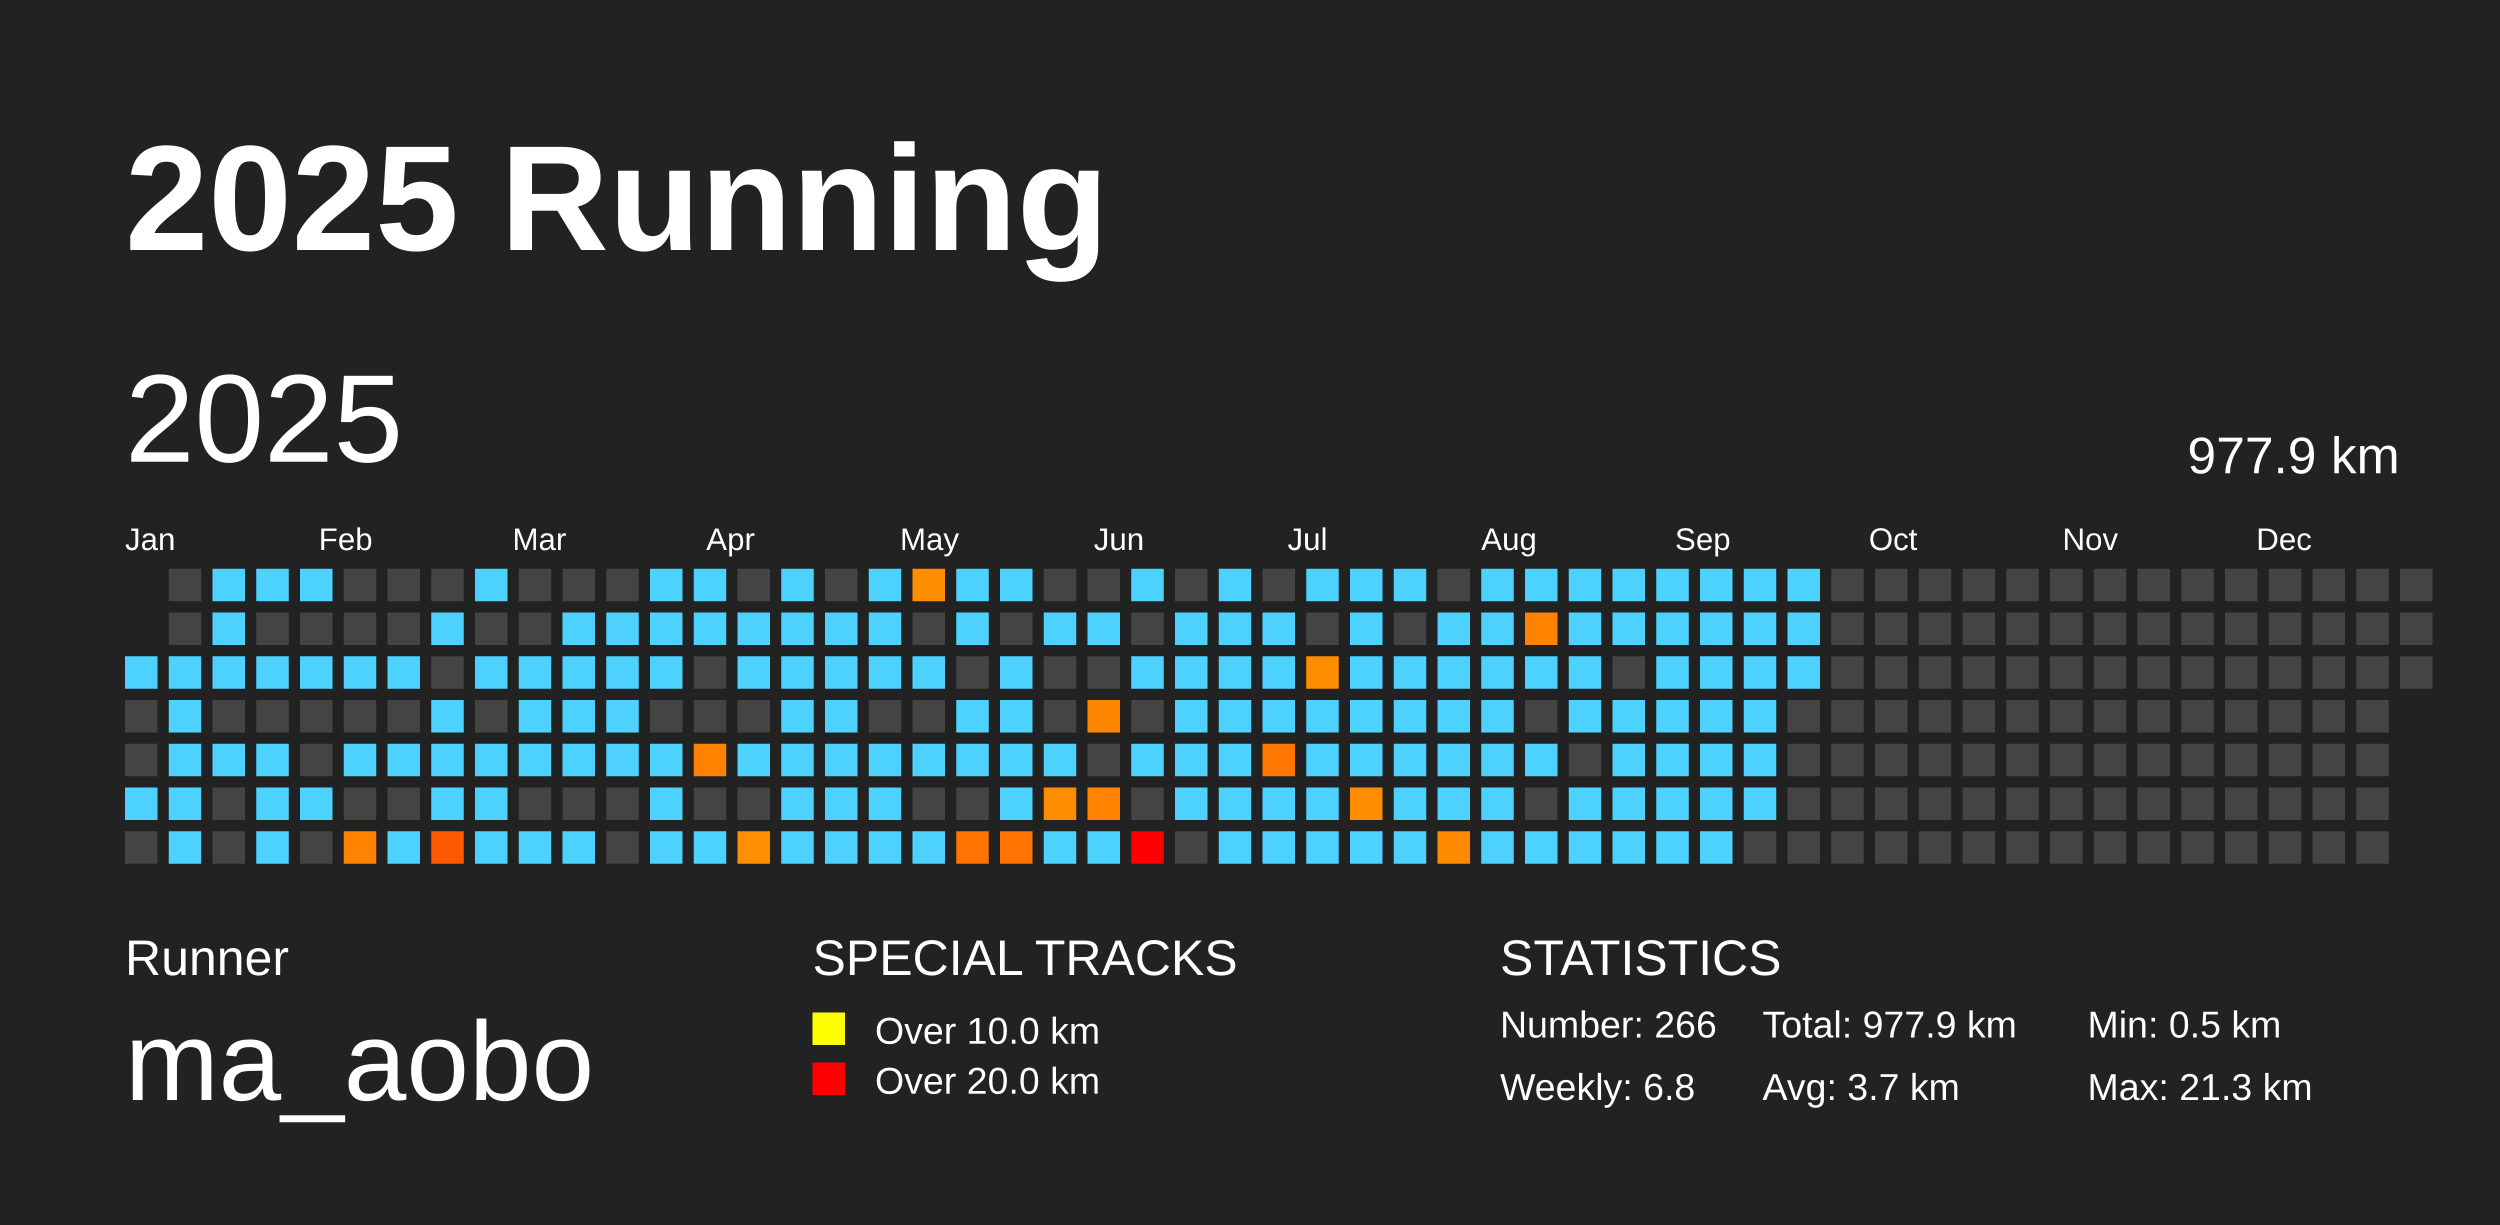
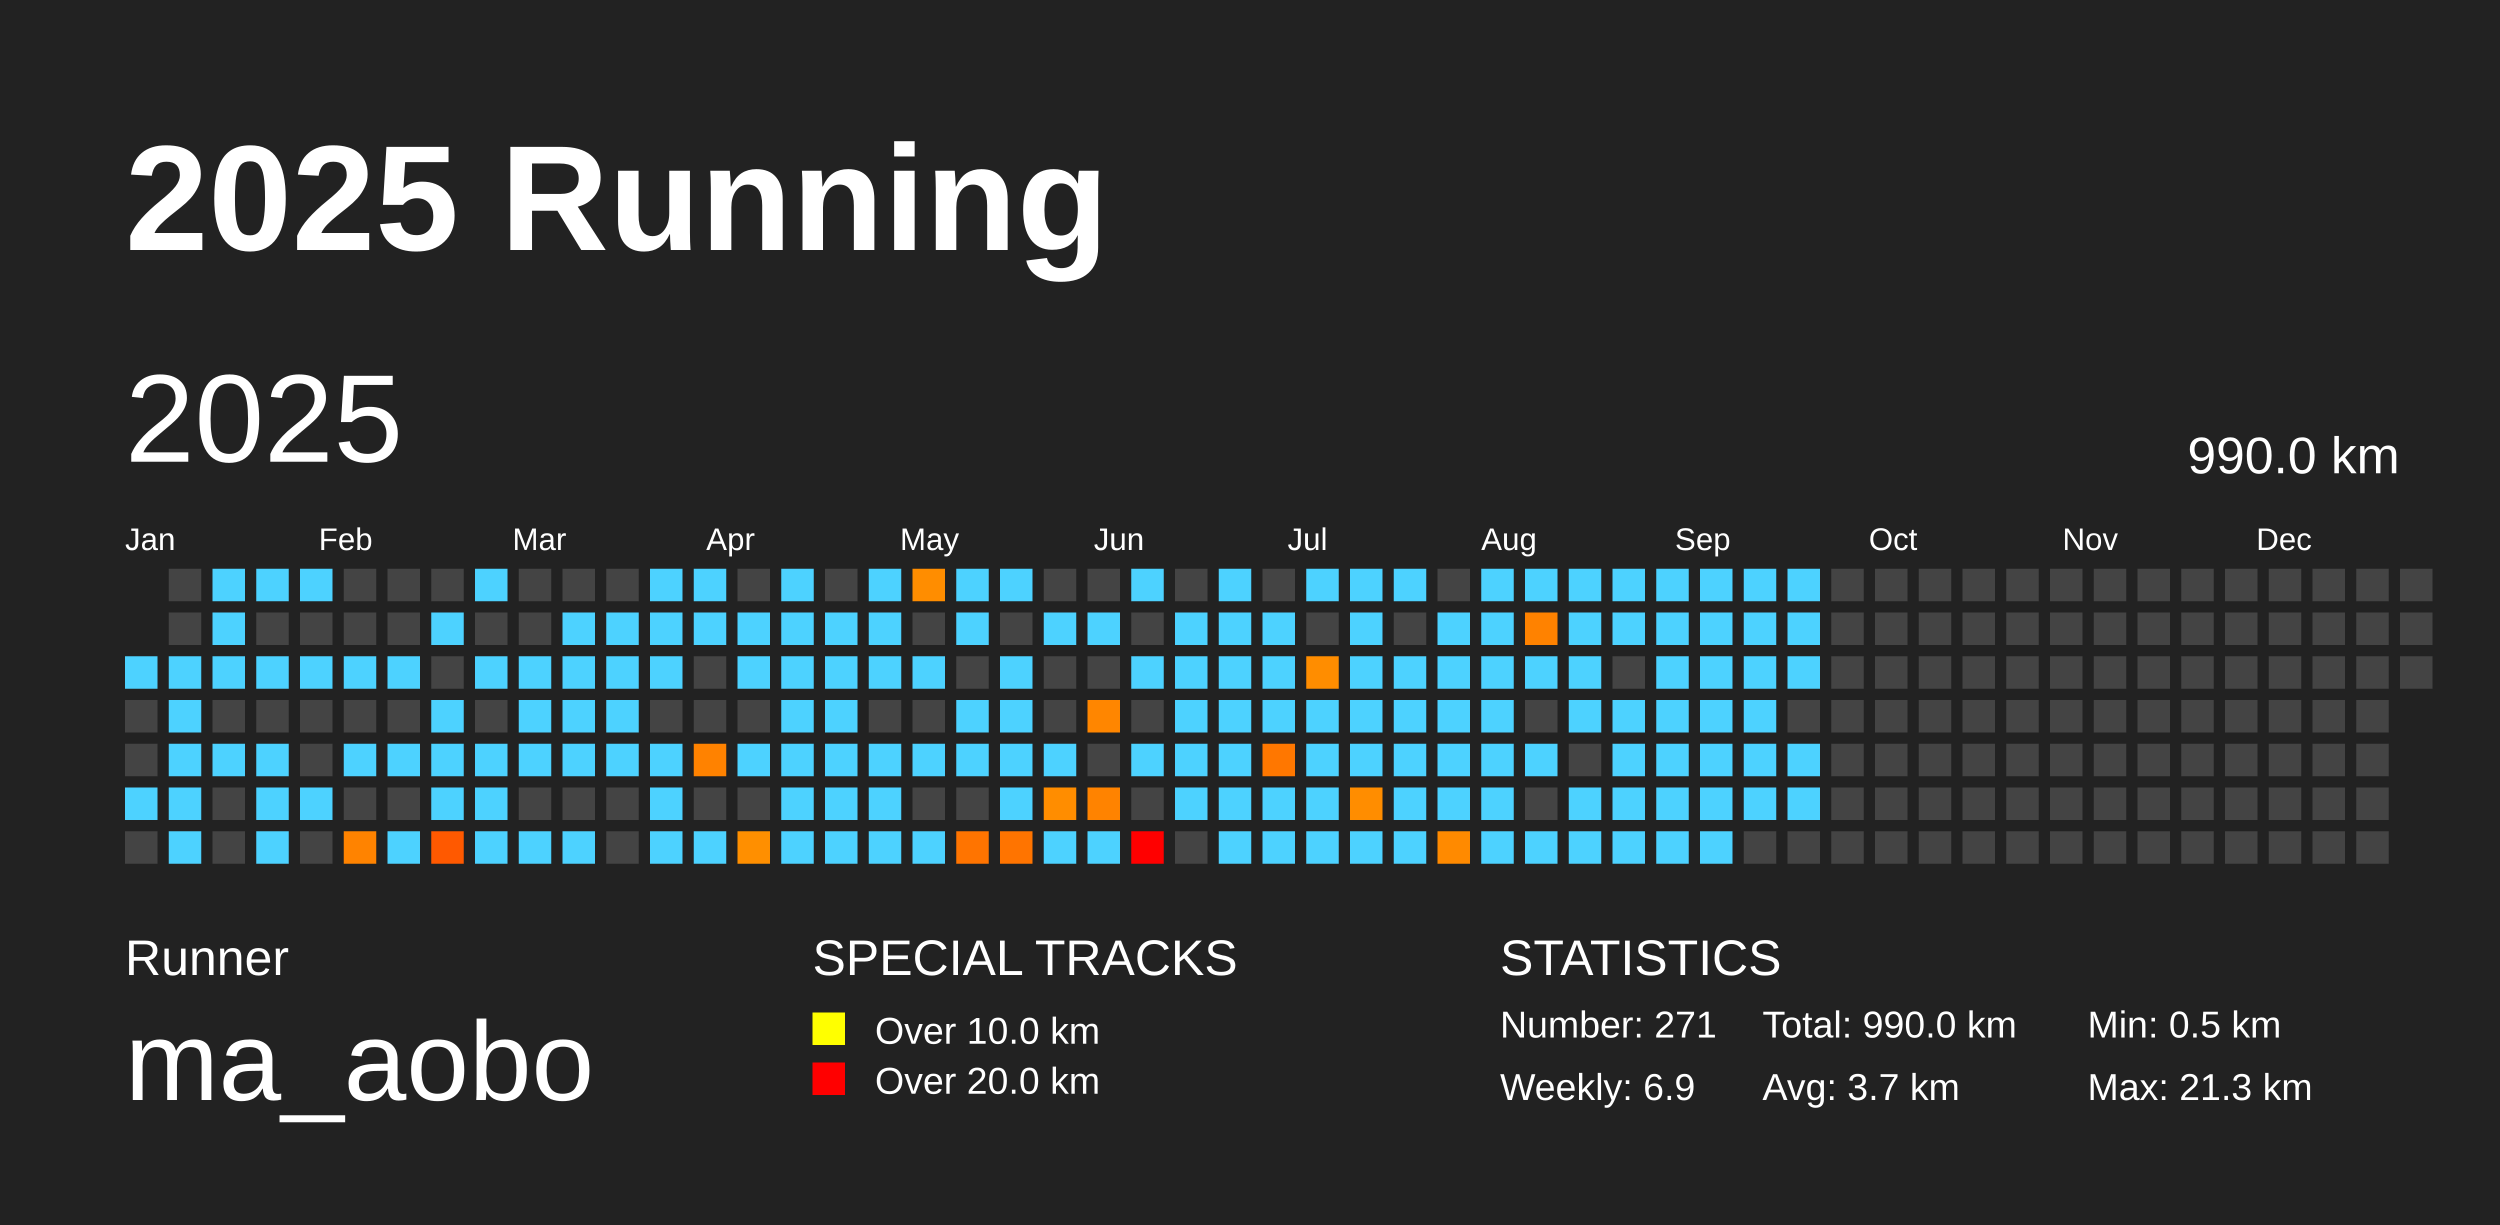
<svg xmlns="http://www.w3.org/2000/svg" baseProfile="full" height="98mm" version="1.1" viewBox="0,0,200,98" width="200mm">
  <defs />
  <rect fill="#222222" height="98" width="200" x="0" y="0" />
  <text fill="#FFFFFF" style="font-size:12px; font-family:Arial; font-weight:bold;" x="10" y="20">2025 Running</text>
  <text fill="#FFFFFF" style="font-size:4px; font-family:Arial" x="10" y="78">Runner</text>
  <text fill="#FFFFFF" style="font-size:9px; font-family:Arial" x="10" y="88">ma_aobo</text>
  <text fill="#FFFFFF" style="font-size:4px; font-family:Arial" x="65" y="78">SPECIAL TRACKS</text>
  <rect fill="yellow" height="2.6" width="2.6" x="65" y="81" />
  <text fill="#FFFFFF" style="font-size:3px; font-family:Arial" x="70" y="83.5">Over 10.0 km</text>
  <rect fill="red" height="2.6" width="2.6" x="65" y="85" />
  <text fill="#FFFFFF" style="font-size:3px; font-family:Arial" x="70" y="87.5">Over 20.0 km</text>
  <text fill="#FFFFFF" style="font-size:4px; font-family:Arial" x="120" y="78">STATISTICS</text>
-   <text fill="#FFFFFF" style="font-size:3px; font-family:Arial" x="120" y="83">Number: 266</text>
-   <text fill="#FFFFFF" style="font-size:3px; font-family:Arial" x="120" y="88">Weekly: 6.8</text>
-   <text fill="#FFFFFF" style="font-size:3px; font-family:Arial" x="141" y="83">Total: 977.9 km</text>
+   <text fill="#FFFFFF" style="font-size:3px; font-family:Arial" x="120" y="83">Number: 271</text>
+   <text fill="#FFFFFF" style="font-size:3px; font-family:Arial" x="120" y="88">Weekly: 6.9</text>
+   <text fill="#FFFFFF" style="font-size:3px; font-family:Arial" x="141" y="83">Total: 990.0 km</text>
  <text fill="#FFFFFF" style="font-size:3px; font-family:Arial" x="141" y="88">Avg: 3.7 km</text>
  <text fill="#FFFFFF" style="font-size:3px; font-family:Arial" x="167" y="83">Min: 0.5 km</text>
  <text fill="#FFFFFF" style="font-size:3px; font-family:Arial" x="167" y="88">Max: 21.3 km</text>
  <text dominant-baseline="hanging" fill="#FFFFFF" style="font-size:10.0px; font-family:Arial;" x="10" y="30">2025</text>
-   <text dominant-baseline="hanging" fill="#FFFFFF" style="font-size:4.125px; font-family:Arial;" x="175" y="35">977.9 km</text>
+   <text dominant-baseline="hanging" fill="#FFFFFF" style="font-size:4.125px; font-family:Arial;" x="175" y="35">990.0 km</text>
  <text fill="#FFFFFF" style="font-size:2.5px; font-family:Arial" x="10.0" y="44">Jan</text>
  <text fill="#FFFFFF" style="font-size:2.5px; font-family:Arial" x="25.5" y="44">Feb</text>
  <text fill="#FFFFFF" style="font-size:2.5px; font-family:Arial" x="41.0" y="44">Mar</text>
  <text fill="#FFFFFF" style="font-size:2.5px; font-family:Arial" x="56.5" y="44">Apr</text>
  <text fill="#FFFFFF" style="font-size:2.5px; font-family:Arial" x="72.0" y="44">May</text>
  <text fill="#FFFFFF" style="font-size:2.5px; font-family:Arial" x="87.5" y="44">Jun</text>
  <text fill="#FFFFFF" style="font-size:2.5px; font-family:Arial" x="103.0" y="44">Jul</text>
  <text fill="#FFFFFF" style="font-size:2.5px; font-family:Arial" x="118.5" y="44">Aug</text>
  <text fill="#FFFFFF" style="font-size:2.5px; font-family:Arial" x="134.0" y="44">Sep</text>
  <text fill="#FFFFFF" style="font-size:2.5px; font-family:Arial" x="149.5" y="44">Oct</text>
  <text fill="#FFFFFF" style="font-size:2.5px; font-family:Arial" x="165.0" y="44">Nov</text>
  <text fill="#FFFFFF" style="font-size:2.5px; font-family:Arial" x="180.5" y="44">Dec</text>
  <rect fill="#4dd2ff" height="2.6" width="2.6" x="10.0" y="52.5" />
  <rect fill="#444444" height="2.6" width="2.6" x="10.0" y="56.0" />
  <rect fill="#444444" height="2.6" width="2.6" x="10.0" y="59.5" />
  <rect fill="#4dd2ff" height="2.6" width="2.6" x="10.0" y="63.0" />
  <rect fill="#444444" height="2.6" width="2.6" x="10.0" y="66.5" />
  <rect fill="#444444" height="2.6" width="2.6" x="13.5" y="45.5" />
  <rect fill="#444444" height="2.6" width="2.6" x="13.5" y="49.0" />
  <rect fill="#4dd2ff" height="2.6" width="2.6" x="13.5" y="52.5" />
  <rect fill="#4dd2ff" height="2.6" width="2.6" x="13.5" y="56.0" />
  <rect fill="#4dd2ff" height="2.6" width="2.6" x="13.5" y="59.5" />
  <rect fill="#4dd2ff" height="2.6" width="2.6" x="13.5" y="63.0" />
  <rect fill="#4dd2ff" height="2.6" width="2.6" x="13.5" y="66.5" />
  <rect fill="#4dd2ff" height="2.6" width="2.6" x="17.0" y="45.5" />
  <rect fill="#4dd2ff" height="2.6" width="2.6" x="17.0" y="49.0" />
  <rect fill="#4dd2ff" height="2.6" width="2.6" x="17.0" y="52.5" />
  <rect fill="#444444" height="2.6" width="2.6" x="17.0" y="56.0" />
  <rect fill="#4dd2ff" height="2.6" width="2.6" x="17.0" y="59.5" />
  <rect fill="#444444" height="2.6" width="2.6" x="17.0" y="63.0" />
  <rect fill="#444444" height="2.6" width="2.6" x="17.0" y="66.5" />
  <rect fill="#4dd2ff" height="2.6" width="2.6" x="20.5" y="45.5" />
  <rect fill="#444444" height="2.6" width="2.6" x="20.5" y="49.0" />
  <rect fill="#4dd2ff" height="2.6" width="2.6" x="20.5" y="52.5" />
  <rect fill="#444444" height="2.6" width="2.6" x="20.5" y="56.0" />
  <rect fill="#4dd2ff" height="2.6" width="2.6" x="20.5" y="59.5" />
  <rect fill="#4dd2ff" height="2.6" width="2.6" x="20.5" y="63.0" />
  <rect fill="#4dd2ff" height="2.6" width="2.6" x="20.5" y="66.5" />
  <rect fill="#4dd2ff" height="2.6" width="2.6" x="24.0" y="45.5" />
  <rect fill="#444444" height="2.6" width="2.6" x="24.0" y="49.0" />
  <rect fill="#4dd2ff" height="2.6" width="2.6" x="24.0" y="52.5" />
  <rect fill="#444444" height="2.6" width="2.6" x="24.0" y="56.0" />
  <rect fill="#444444" height="2.6" width="2.6" x="24.0" y="59.5" />
  <rect fill="#4dd2ff" height="2.6" width="2.6" x="24.0" y="63.0" />
  <rect fill="#444444" height="2.6" width="2.6" x="24.0" y="66.5" />
  <rect fill="#444444" height="2.6" width="2.6" x="27.5" y="45.5" />
  <rect fill="#444444" height="2.6" width="2.6" x="27.5" y="49.0" />
  <rect fill="#4dd2ff" height="2.6" width="2.6" x="27.5" y="52.5" />
  <rect fill="#444444" height="2.6" width="2.6" x="27.5" y="56.0" />
  <rect fill="#4dd2ff" height="2.6" width="2.6" x="27.5" y="59.5" />
  <rect fill="#444444" height="2.6" width="2.6" x="27.5" y="63.0" />
  <rect fill="#ff8300" height="2.6" width="2.6" x="27.5" y="66.5" />
  <rect fill="#444444" height="2.6" width="2.6" x="31.0" y="45.5" />
  <rect fill="#444444" height="2.6" width="2.6" x="31.0" y="49.0" />
  <rect fill="#4dd2ff" height="2.6" width="2.6" x="31.0" y="52.5" />
  <rect fill="#444444" height="2.6" width="2.6" x="31.0" y="56.0" />
  <rect fill="#4dd2ff" height="2.6" width="2.6" x="31.0" y="59.5" />
  <rect fill="#444444" height="2.6" width="2.6" x="31.0" y="63.0" />
  <rect fill="#4dd2ff" height="2.6" width="2.6" x="31.0" y="66.5" />
  <rect fill="#444444" height="2.6" width="2.6" x="34.5" y="45.5" />
  <rect fill="#4dd2ff" height="2.6" width="2.6" x="34.5" y="49.0" />
  <rect fill="#444444" height="2.6" width="2.6" x="34.5" y="52.5" />
  <rect fill="#4dd2ff" height="2.6" width="2.6" x="34.5" y="56.0" />
  <rect fill="#4dd2ff" height="2.6" width="2.6" x="34.5" y="59.5" />
  <rect fill="#4dd2ff" height="2.6" width="2.6" x="34.5" y="63.0" />
  <rect fill="#ff5900" height="2.6" width="2.6" x="34.5" y="66.5" />
  <rect fill="#4dd2ff" height="2.6" width="2.6" x="38.0" y="45.5" />
  <rect fill="#444444" height="2.6" width="2.6" x="38.0" y="49.0" />
  <rect fill="#4dd2ff" height="2.6" width="2.6" x="38.0" y="52.5" />
  <rect fill="#444444" height="2.6" width="2.6" x="38.0" y="56.0" />
  <rect fill="#4dd2ff" height="2.6" width="2.6" x="38.0" y="59.5" />
  <rect fill="#4dd2ff" height="2.6" width="2.6" x="38.0" y="63.0" />
  <rect fill="#4dd2ff" height="2.6" width="2.6" x="38.0" y="66.5" />
  <rect fill="#444444" height="2.6" width="2.6" x="41.5" y="45.5" />
  <rect fill="#444444" height="2.6" width="2.6" x="41.5" y="49.0" />
  <rect fill="#4dd2ff" height="2.6" width="2.6" x="41.5" y="52.5" />
  <rect fill="#4dd2ff" height="2.6" width="2.6" x="41.5" y="56.0" />
  <rect fill="#4dd2ff" height="2.6" width="2.6" x="41.5" y="59.5" />
  <rect fill="#444444" height="2.6" width="2.6" x="41.5" y="63.0" />
  <rect fill="#4dd2ff" height="2.6" width="2.6" x="41.5" y="66.5" />
  <rect fill="#444444" height="2.6" width="2.6" x="45.0" y="45.5" />
  <rect fill="#4dd2ff" height="2.6" width="2.6" x="45.0" y="49.0" />
  <rect fill="#4dd2ff" height="2.6" width="2.6" x="45.0" y="52.5" />
  <rect fill="#4dd2ff" height="2.6" width="2.6" x="45.0" y="56.0" />
  <rect fill="#4dd2ff" height="2.6" width="2.6" x="45.0" y="59.5" />
  <rect fill="#444444" height="2.6" width="2.6" x="45.0" y="63.0" />
  <rect fill="#4dd2ff" height="2.6" width="2.6" x="45.0" y="66.5" />
  <rect fill="#444444" height="2.6" width="2.6" x="48.5" y="45.5" />
  <rect fill="#4dd2ff" height="2.6" width="2.6" x="48.5" y="49.0" />
  <rect fill="#4dd2ff" height="2.6" width="2.6" x="48.5" y="52.5" />
  <rect fill="#4dd2ff" height="2.6" width="2.6" x="48.5" y="56.0" />
  <rect fill="#4dd2ff" height="2.6" width="2.6" x="48.5" y="59.5" />
  <rect fill="#444444" height="2.6" width="2.6" x="48.5" y="63.0" />
  <rect fill="#444444" height="2.6" width="2.6" x="48.5" y="66.5" />
  <rect fill="#4dd2ff" height="2.6" width="2.6" x="52.0" y="45.5" />
  <rect fill="#4dd2ff" height="2.6" width="2.6" x="52.0" y="49.0" />
  <rect fill="#4dd2ff" height="2.6" width="2.6" x="52.0" y="52.5" />
  <rect fill="#444444" height="2.6" width="2.6" x="52.0" y="56.0" />
  <rect fill="#4dd2ff" height="2.6" width="2.6" x="52.0" y="59.5" />
  <rect fill="#4dd2ff" height="2.6" width="2.6" x="52.0" y="63.0" />
  <rect fill="#4dd2ff" height="2.6" width="2.6" x="52.0" y="66.5" />
  <rect fill="#4dd2ff" height="2.6" width="2.6" x="55.5" y="45.5" />
  <rect fill="#4dd2ff" height="2.6" width="2.6" x="55.5" y="49.0" />
  <rect fill="#444444" height="2.6" width="2.6" x="55.5" y="52.5" />
  <rect fill="#444444" height="2.6" width="2.6" x="55.5" y="56.0" />
  <rect fill="#ff8200" height="2.6" width="2.6" x="55.5" y="59.5" />
  <rect fill="#444444" height="2.6" width="2.6" x="55.5" y="63.0" />
  <rect fill="#4dd2ff" height="2.6" width="2.6" x="55.5" y="66.5" />
  <rect fill="#444444" height="2.6" width="2.6" x="59.0" y="45.5" />
  <rect fill="#4dd2ff" height="2.6" width="2.6" x="59.0" y="49.0" />
  <rect fill="#4dd2ff" height="2.6" width="2.6" x="59.0" y="52.5" />
  <rect fill="#444444" height="2.6" width="2.6" x="59.0" y="56.0" />
  <rect fill="#4dd2ff" height="2.6" width="2.6" x="59.0" y="59.5" />
  <rect fill="#444444" height="2.6" width="2.6" x="59.0" y="63.0" />
  <rect fill="#ff8f00" height="2.6" width="2.6" x="59.0" y="66.5" />
  <rect fill="#4dd2ff" height="2.6" width="2.6" x="62.5" y="45.5" />
  <rect fill="#4dd2ff" height="2.6" width="2.6" x="62.5" y="49.0" />
  <rect fill="#4dd2ff" height="2.6" width="2.6" x="62.5" y="52.5" />
  <rect fill="#4dd2ff" height="2.6" width="2.6" x="62.5" y="56.0" />
  <rect fill="#4dd2ff" height="2.6" width="2.6" x="62.5" y="59.5" />
  <rect fill="#4dd2ff" height="2.6" width="2.6" x="62.5" y="63.0" />
  <rect fill="#4dd2ff" height="2.6" width="2.6" x="62.5" y="66.5" />
  <rect fill="#444444" height="2.6" width="2.6" x="66.0" y="45.5" />
  <rect fill="#4dd2ff" height="2.6" width="2.6" x="66.0" y="49.0" />
  <rect fill="#4dd2ff" height="2.6" width="2.6" x="66.0" y="52.5" />
  <rect fill="#4dd2ff" height="2.6" width="2.6" x="66.0" y="56.0" />
  <rect fill="#4dd2ff" height="2.6" width="2.6" x="66.0" y="59.5" />
  <rect fill="#4dd2ff" height="2.6" width="2.6" x="66.0" y="63.0" />
  <rect fill="#4dd2ff" height="2.6" width="2.6" x="66.0" y="66.5" />
  <rect fill="#4dd2ff" height="2.6" width="2.6" x="69.5" y="45.5" />
  <rect fill="#4dd2ff" height="2.6" width="2.6" x="69.5" y="49.0" />
  <rect fill="#4dd2ff" height="2.6" width="2.6" x="69.5" y="52.5" />
  <rect fill="#444444" height="2.6" width="2.6" x="69.5" y="56.0" />
  <rect fill="#4dd2ff" height="2.6" width="2.6" x="69.5" y="59.5" />
  <rect fill="#4dd2ff" height="2.6" width="2.6" x="69.5" y="63.0" />
  <rect fill="#4dd2ff" height="2.6" width="2.6" x="69.5" y="66.5" />
  <rect fill="#ff8d00" height="2.6" width="2.6" x="73.0" y="45.5" />
  <rect fill="#444444" height="2.6" width="2.6" x="73.0" y="49.0" />
  <rect fill="#4dd2ff" height="2.6" width="2.6" x="73.0" y="52.5" />
  <rect fill="#444444" height="2.6" width="2.6" x="73.0" y="56.0" />
  <rect fill="#4dd2ff" height="2.6" width="2.6" x="73.0" y="59.5" />
  <rect fill="#444444" height="2.6" width="2.6" x="73.0" y="63.0" />
  <rect fill="#4dd2ff" height="2.6" width="2.6" x="73.0" y="66.5" />
  <rect fill="#4dd2ff" height="2.6" width="2.6" x="76.5" y="45.5" />
  <rect fill="#4dd2ff" height="2.6" width="2.6" x="76.5" y="49.0" />
  <rect fill="#444444" height="2.6" width="2.6" x="76.5" y="52.5" />
  <rect fill="#4dd2ff" height="2.6" width="2.6" x="76.5" y="56.0" />
  <rect fill="#4dd2ff" height="2.6" width="2.6" x="76.5" y="59.5" />
  <rect fill="#444444" height="2.6" width="2.6" x="76.5" y="63.0" />
  <rect fill="#ff7400" height="2.6" width="2.6" x="76.5" y="66.5" />
  <rect fill="#4dd2ff" height="2.6" width="2.6" x="80.0" y="45.5" />
  <rect fill="#444444" height="2.6" width="2.6" x="80.0" y="49.0" />
  <rect fill="#4dd2ff" height="2.6" width="2.6" x="80.0" y="52.5" />
  <rect fill="#4dd2ff" height="2.6" width="2.6" x="80.0" y="56.0" />
  <rect fill="#4dd2ff" height="2.6" width="2.6" x="80.0" y="59.5" />
  <rect fill="#4dd2ff" height="2.6" width="2.6" x="80.0" y="63.0" />
  <rect fill="#ff7400" height="2.6" width="2.6" x="80.0" y="66.5" />
  <rect fill="#444444" height="2.6" width="2.6" x="83.5" y="45.5" />
  <rect fill="#4dd2ff" height="2.6" width="2.6" x="83.5" y="49.0" />
  <rect fill="#444444" height="2.6" width="2.6" x="83.5" y="52.5" />
  <rect fill="#444444" height="2.6" width="2.6" x="83.5" y="56.0" />
  <rect fill="#4dd2ff" height="2.6" width="2.6" x="83.5" y="59.5" />
  <rect fill="#ff8d00" height="2.6" width="2.6" x="83.5" y="63.0" />
  <rect fill="#4dd2ff" height="2.6" width="2.6" x="83.5" y="66.5" />
  <rect fill="#444444" height="2.6" width="2.6" x="87.0" y="45.5" />
  <rect fill="#4dd2ff" height="2.6" width="2.6" x="87.0" y="49.0" />
  <rect fill="#444444" height="2.6" width="2.6" x="87.0" y="52.5" />
  <rect fill="#ff8600" height="2.6" width="2.6" x="87.0" y="56.0" />
  <rect fill="#444444" height="2.6" width="2.6" x="87.0" y="59.5" />
  <rect fill="#ff8300" height="2.6" width="2.6" x="87.0" y="63.0" />
  <rect fill="#4dd2ff" height="2.6" width="2.6" x="87.0" y="66.5" />
  <rect fill="#4dd2ff" height="2.6" width="2.6" x="90.5" y="45.5" />
  <rect fill="#444444" height="2.6" width="2.6" x="90.5" y="49.0" />
  <rect fill="#4dd2ff" height="2.6" width="2.6" x="90.5" y="52.5" />
  <rect fill="#444444" height="2.6" width="2.6" x="90.5" y="56.0" />
  <rect fill="#4dd2ff" height="2.6" width="2.6" x="90.5" y="59.5" />
  <rect fill="#444444" height="2.6" width="2.6" x="90.5" y="63.0" />
  <rect fill="red" height="2.6" width="2.6" x="90.5" y="66.5" />
  <rect fill="#444444" height="2.6" width="2.6" x="94.0" y="45.5" />
  <rect fill="#4dd2ff" height="2.6" width="2.6" x="94.0" y="49.0" />
  <rect fill="#4dd2ff" height="2.6" width="2.6" x="94.0" y="52.5" />
  <rect fill="#4dd2ff" height="2.6" width="2.6" x="94.0" y="56.0" />
  <rect fill="#4dd2ff" height="2.6" width="2.6" x="94.0" y="59.5" />
  <rect fill="#4dd2ff" height="2.6" width="2.6" x="94.0" y="63.0" />
  <rect fill="#444444" height="2.6" width="2.6" x="94.0" y="66.5" />
  <rect fill="#4dd2ff" height="2.6" width="2.6" x="97.5" y="45.5" />
  <rect fill="#4dd2ff" height="2.6" width="2.6" x="97.5" y="49.0" />
  <rect fill="#4dd2ff" height="2.6" width="2.6" x="97.5" y="52.5" />
  <rect fill="#4dd2ff" height="2.6" width="2.6" x="97.5" y="56.0" />
  <rect fill="#4dd2ff" height="2.6" width="2.6" x="97.5" y="59.5" />
  <rect fill="#4dd2ff" height="2.6" width="2.6" x="97.5" y="63.0" />
  <rect fill="#4dd2ff" height="2.6" width="2.6" x="97.5" y="66.5" />
  <rect fill="#444444" height="2.6" width="2.6" x="101.0" y="45.5" />
  <rect fill="#4dd2ff" height="2.6" width="2.6" x="101.0" y="49.0" />
  <rect fill="#4dd2ff" height="2.6" width="2.6" x="101.0" y="52.5" />
  <rect fill="#4dd2ff" height="2.6" width="2.6" x="101.0" y="56.0" />
  <rect fill="#ff7700" height="2.6" width="2.6" x="101.0" y="59.5" />
  <rect fill="#4dd2ff" height="2.6" width="2.6" x="101.0" y="63.0" />
  <rect fill="#4dd2ff" height="2.6" width="2.6" x="101.0" y="66.5" />
  <rect fill="#4dd2ff" height="2.6" width="2.6" x="104.5" y="45.5" />
  <rect fill="#444444" height="2.6" width="2.6" x="104.5" y="49.0" />
  <rect fill="#ff8d00" height="2.6" width="2.6" x="104.5" y="52.5" />
  <rect fill="#4dd2ff" height="2.6" width="2.6" x="104.5" y="56.0" />
  <rect fill="#4dd2ff" height="2.6" width="2.6" x="104.5" y="59.5" />
  <rect fill="#4dd2ff" height="2.6" width="2.6" x="104.5" y="63.0" />
  <rect fill="#4dd2ff" height="2.6" width="2.6" x="104.5" y="66.5" />
  <rect fill="#4dd2ff" height="2.6" width="2.6" x="108.0" y="45.5" />
  <rect fill="#4dd2ff" height="2.6" width="2.6" x="108.0" y="49.0" />
  <rect fill="#4dd2ff" height="2.6" width="2.6" x="108.0" y="52.5" />
  <rect fill="#4dd2ff" height="2.6" width="2.6" x="108.0" y="56.0" />
  <rect fill="#4dd2ff" height="2.6" width="2.6" x="108.0" y="59.5" />
  <rect fill="#ff8d00" height="2.6" width="2.6" x="108.0" y="63.0" />
  <rect fill="#4dd2ff" height="2.6" width="2.6" x="108.0" y="66.5" />
  <rect fill="#4dd2ff" height="2.6" width="2.6" x="111.5" y="45.5" />
  <rect fill="#444444" height="2.6" width="2.6" x="111.5" y="49.0" />
  <rect fill="#4dd2ff" height="2.6" width="2.6" x="111.5" y="52.5" />
  <rect fill="#4dd2ff" height="2.6" width="2.6" x="111.5" y="56.0" />
  <rect fill="#4dd2ff" height="2.6" width="2.6" x="111.5" y="59.5" />
  <rect fill="#4dd2ff" height="2.6" width="2.6" x="111.5" y="63.0" />
  <rect fill="#4dd2ff" height="2.6" width="2.6" x="111.5" y="66.5" />
  <rect fill="#444444" height="2.6" width="2.6" x="115.0" y="45.5" />
  <rect fill="#4dd2ff" height="2.6" width="2.6" x="115.0" y="49.0" />
  <rect fill="#4dd2ff" height="2.6" width="2.6" x="115.0" y="52.5" />
  <rect fill="#4dd2ff" height="2.6" width="2.6" x="115.0" y="56.0" />
  <rect fill="#4dd2ff" height="2.6" width="2.6" x="115.0" y="59.5" />
  <rect fill="#4dd2ff" height="2.6" width="2.6" x="115.0" y="63.0" />
  <rect fill="#ff8a00" height="2.6" width="2.6" x="115.0" y="66.5" />
  <rect fill="#4dd2ff" height="2.6" width="2.6" x="118.5" y="45.5" />
  <rect fill="#4dd2ff" height="2.6" width="2.6" x="118.5" y="49.0" />
  <rect fill="#4dd2ff" height="2.6" width="2.6" x="118.5" y="52.5" />
  <rect fill="#4dd2ff" height="2.6" width="2.6" x="118.5" y="56.0" />
  <rect fill="#4dd2ff" height="2.6" width="2.6" x="118.5" y="59.5" />
  <rect fill="#4dd2ff" height="2.6" width="2.6" x="118.5" y="63.0" />
  <rect fill="#4dd2ff" height="2.6" width="2.6" x="118.5" y="66.5" />
  <rect fill="#4dd2ff" height="2.6" width="2.6" x="122.0" y="45.5" />
  <rect fill="#ff8200" height="2.6" width="2.6" x="122.0" y="49.0" />
  <rect fill="#4dd2ff" height="2.6" width="2.6" x="122.0" y="52.5" />
  <rect fill="#444444" height="2.6" width="2.6" x="122.0" y="56.0" />
  <rect fill="#4dd2ff" height="2.6" width="2.6" x="122.0" y="59.5" />
  <rect fill="#444444" height="2.6" width="2.6" x="122.0" y="63.0" />
  <rect fill="#4dd2ff" height="2.6" width="2.6" x="122.0" y="66.5" />
  <rect fill="#4dd2ff" height="2.6" width="2.6" x="125.5" y="45.5" />
  <rect fill="#4dd2ff" height="2.6" width="2.6" x="125.5" y="49.0" />
  <rect fill="#4dd2ff" height="2.6" width="2.6" x="125.5" y="52.5" />
  <rect fill="#4dd2ff" height="2.6" width="2.6" x="125.5" y="56.0" />
  <rect fill="#444444" height="2.6" width="2.6" x="125.5" y="59.5" />
  <rect fill="#4dd2ff" height="2.6" width="2.6" x="125.5" y="63.0" />
  <rect fill="#4dd2ff" height="2.6" width="2.6" x="125.5" y="66.5" />
  <rect fill="#4dd2ff" height="2.6" width="2.6" x="129.0" y="45.5" />
  <rect fill="#4dd2ff" height="2.6" width="2.6" x="129.0" y="49.0" />
  <rect fill="#444444" height="2.6" width="2.6" x="129.0" y="52.5" />
  <rect fill="#4dd2ff" height="2.6" width="2.6" x="129.0" y="56.0" />
  <rect fill="#4dd2ff" height="2.6" width="2.6" x="129.0" y="59.5" />
  <rect fill="#4dd2ff" height="2.6" width="2.6" x="129.0" y="63.0" />
  <rect fill="#4dd2ff" height="2.6" width="2.6" x="129.0" y="66.5" />
  <rect fill="#4dd2ff" height="2.6" width="2.6" x="132.5" y="45.5" />
  <rect fill="#4dd2ff" height="2.6" width="2.6" x="132.5" y="49.0" />
  <rect fill="#4dd2ff" height="2.6" width="2.6" x="132.5" y="52.5" />
  <rect fill="#4dd2ff" height="2.6" width="2.6" x="132.5" y="56.0" />
  <rect fill="#4dd2ff" height="2.6" width="2.6" x="132.5" y="59.5" />
  <rect fill="#4dd2ff" height="2.6" width="2.6" x="132.5" y="63.0" />
  <rect fill="#4dd2ff" height="2.6" width="2.6" x="132.5" y="66.5" />
  <rect fill="#4dd2ff" height="2.6" width="2.6" x="136.0" y="45.5" />
  <rect fill="#4dd2ff" height="2.6" width="2.6" x="136.0" y="49.0" />
  <rect fill="#4dd2ff" height="2.6" width="2.6" x="136.0" y="52.5" />
  <rect fill="#4dd2ff" height="2.6" width="2.6" x="136.0" y="56.0" />
  <rect fill="#4dd2ff" height="2.6" width="2.6" x="136.0" y="59.5" />
  <rect fill="#4dd2ff" height="2.6" width="2.6" x="136.0" y="63.0" />
  <rect fill="#4dd2ff" height="2.6" width="2.6" x="136.0" y="66.5" />
  <rect fill="#4dd2ff" height="2.6" width="2.6" x="139.5" y="45.5" />
  <rect fill="#4dd2ff" height="2.6" width="2.6" x="139.5" y="49.0" />
  <rect fill="#4dd2ff" height="2.6" width="2.6" x="139.5" y="52.5" />
  <rect fill="#4dd2ff" height="2.6" width="2.6" x="139.5" y="56.0" />
  <rect fill="#4dd2ff" height="2.6" width="2.6" x="139.5" y="59.5" />
  <rect fill="#4dd2ff" height="2.6" width="2.6" x="139.5" y="63.0" />
  <rect fill="#444444" height="2.6" width="2.6" x="139.5" y="66.5" />
  <rect fill="#4dd2ff" height="2.6" width="2.6" x="143.0" y="45.5" />
  <rect fill="#4dd2ff" height="2.6" width="2.6" x="143.0" y="49.0" />
  <rect fill="#4dd2ff" height="2.6" width="2.6" x="143.0" y="52.5" />
  <rect fill="#444444" height="2.6" width="2.6" x="143.0" y="56.0" />
-   <rect fill="#444444" height="2.6" width="2.6" x="143.0" y="59.5" />
-   <rect fill="#444444" height="2.6" width="2.6" x="143.0" y="63.0" />
+   <rect fill="#4dd2ff" height="2.6" width="2.6" x="143.0" y="59.5" />
+   <rect fill="#4dd2ff" height="2.6" width="2.6" x="143.0" y="63.0" />
  <rect fill="#444444" height="2.6" width="2.6" x="143.0" y="66.5" />
  <rect fill="#444444" height="2.6" width="2.6" x="146.5" y="45.5" />
  <rect fill="#444444" height="2.6" width="2.6" x="146.5" y="49.0" />
  <rect fill="#444444" height="2.6" width="2.6" x="146.5" y="52.5" />
  <rect fill="#444444" height="2.6" width="2.6" x="146.5" y="56.0" />
  <rect fill="#444444" height="2.6" width="2.6" x="146.5" y="59.5" />
  <rect fill="#444444" height="2.6" width="2.6" x="146.5" y="63.0" />
  <rect fill="#444444" height="2.6" width="2.6" x="146.5" y="66.5" />
  <rect fill="#444444" height="2.6" width="2.6" x="150.0" y="45.5" />
  <rect fill="#444444" height="2.6" width="2.6" x="150.0" y="49.0" />
  <rect fill="#444444" height="2.6" width="2.6" x="150.0" y="52.5" />
  <rect fill="#444444" height="2.6" width="2.6" x="150.0" y="56.0" />
  <rect fill="#444444" height="2.6" width="2.6" x="150.0" y="59.5" />
  <rect fill="#444444" height="2.6" width="2.6" x="150.0" y="63.0" />
  <rect fill="#444444" height="2.6" width="2.6" x="150.0" y="66.5" />
  <rect fill="#444444" height="2.6" width="2.6" x="153.5" y="45.5" />
  <rect fill="#444444" height="2.6" width="2.6" x="153.5" y="49.0" />
  <rect fill="#444444" height="2.6" width="2.6" x="153.5" y="52.5" />
  <rect fill="#444444" height="2.6" width="2.6" x="153.5" y="56.0" />
  <rect fill="#444444" height="2.6" width="2.6" x="153.5" y="59.5" />
  <rect fill="#444444" height="2.6" width="2.6" x="153.5" y="63.0" />
  <rect fill="#444444" height="2.6" width="2.6" x="153.5" y="66.5" />
  <rect fill="#444444" height="2.6" width="2.6" x="157.0" y="45.5" />
  <rect fill="#444444" height="2.6" width="2.6" x="157.0" y="49.0" />
  <rect fill="#444444" height="2.6" width="2.6" x="157.0" y="52.5" />
  <rect fill="#444444" height="2.6" width="2.6" x="157.0" y="56.0" />
  <rect fill="#444444" height="2.6" width="2.6" x="157.0" y="59.5" />
  <rect fill="#444444" height="2.6" width="2.6" x="157.0" y="63.0" />
  <rect fill="#444444" height="2.6" width="2.6" x="157.0" y="66.5" />
  <rect fill="#444444" height="2.6" width="2.6" x="160.5" y="45.5" />
  <rect fill="#444444" height="2.6" width="2.6" x="160.5" y="49.0" />
  <rect fill="#444444" height="2.6" width="2.6" x="160.5" y="52.5" />
  <rect fill="#444444" height="2.6" width="2.6" x="160.5" y="56.0" />
  <rect fill="#444444" height="2.6" width="2.6" x="160.5" y="59.5" />
  <rect fill="#444444" height="2.6" width="2.6" x="160.5" y="63.0" />
  <rect fill="#444444" height="2.6" width="2.6" x="160.5" y="66.5" />
  <rect fill="#444444" height="2.6" width="2.6" x="164.0" y="45.5" />
  <rect fill="#444444" height="2.6" width="2.6" x="164.0" y="49.0" />
  <rect fill="#444444" height="2.6" width="2.6" x="164.0" y="52.5" />
  <rect fill="#444444" height="2.6" width="2.6" x="164.0" y="56.0" />
  <rect fill="#444444" height="2.6" width="2.6" x="164.0" y="59.5" />
  <rect fill="#444444" height="2.6" width="2.6" x="164.0" y="63.0" />
  <rect fill="#444444" height="2.6" width="2.6" x="164.0" y="66.5" />
  <rect fill="#444444" height="2.6" width="2.6" x="167.5" y="45.5" />
  <rect fill="#444444" height="2.6" width="2.6" x="167.5" y="49.0" />
  <rect fill="#444444" height="2.6" width="2.6" x="167.5" y="52.5" />
  <rect fill="#444444" height="2.6" width="2.6" x="167.5" y="56.0" />
  <rect fill="#444444" height="2.6" width="2.6" x="167.5" y="59.5" />
  <rect fill="#444444" height="2.6" width="2.6" x="167.5" y="63.0" />
  <rect fill="#444444" height="2.6" width="2.6" x="167.5" y="66.5" />
  <rect fill="#444444" height="2.6" width="2.6" x="171.0" y="45.5" />
  <rect fill="#444444" height="2.6" width="2.6" x="171.0" y="49.0" />
  <rect fill="#444444" height="2.6" width="2.6" x="171.0" y="52.5" />
  <rect fill="#444444" height="2.6" width="2.6" x="171.0" y="56.0" />
  <rect fill="#444444" height="2.6" width="2.6" x="171.0" y="59.5" />
  <rect fill="#444444" height="2.6" width="2.6" x="171.0" y="63.0" />
  <rect fill="#444444" height="2.6" width="2.6" x="171.0" y="66.5" />
  <rect fill="#444444" height="2.6" width="2.6" x="174.5" y="45.5" />
  <rect fill="#444444" height="2.6" width="2.6" x="174.5" y="49.0" />
  <rect fill="#444444" height="2.6" width="2.6" x="174.5" y="52.5" />
  <rect fill="#444444" height="2.6" width="2.6" x="174.5" y="56.0" />
  <rect fill="#444444" height="2.6" width="2.6" x="174.5" y="59.5" />
  <rect fill="#444444" height="2.6" width="2.6" x="174.5" y="63.0" />
  <rect fill="#444444" height="2.6" width="2.6" x="174.5" y="66.5" />
  <rect fill="#444444" height="2.6" width="2.6" x="178.0" y="45.5" />
  <rect fill="#444444" height="2.6" width="2.6" x="178.0" y="49.0" />
  <rect fill="#444444" height="2.6" width="2.6" x="178.0" y="52.5" />
  <rect fill="#444444" height="2.6" width="2.6" x="178.0" y="56.0" />
  <rect fill="#444444" height="2.6" width="2.6" x="178.0" y="59.5" />
  <rect fill="#444444" height="2.6" width="2.6" x="178.0" y="63.0" />
  <rect fill="#444444" height="2.6" width="2.6" x="178.0" y="66.5" />
  <rect fill="#444444" height="2.6" width="2.6" x="181.5" y="45.5" />
  <rect fill="#444444" height="2.6" width="2.6" x="181.5" y="49.0" />
  <rect fill="#444444" height="2.6" width="2.6" x="181.5" y="52.5" />
  <rect fill="#444444" height="2.6" width="2.6" x="181.5" y="56.0" />
  <rect fill="#444444" height="2.6" width="2.6" x="181.5" y="59.5" />
  <rect fill="#444444" height="2.6" width="2.6" x="181.5" y="63.0" />
  <rect fill="#444444" height="2.6" width="2.6" x="181.5" y="66.5" />
  <rect fill="#444444" height="2.6" width="2.6" x="185.0" y="45.5" />
  <rect fill="#444444" height="2.6" width="2.6" x="185.0" y="49.0" />
  <rect fill="#444444" height="2.6" width="2.6" x="185.0" y="52.5" />
  <rect fill="#444444" height="2.6" width="2.6" x="185.0" y="56.0" />
  <rect fill="#444444" height="2.6" width="2.6" x="185.0" y="59.5" />
  <rect fill="#444444" height="2.6" width="2.6" x="185.0" y="63.0" />
  <rect fill="#444444" height="2.6" width="2.6" x="185.0" y="66.5" />
  <rect fill="#444444" height="2.6" width="2.6" x="188.5" y="45.5" />
  <rect fill="#444444" height="2.6" width="2.6" x="188.5" y="49.0" />
  <rect fill="#444444" height="2.6" width="2.6" x="188.5" y="52.5" />
  <rect fill="#444444" height="2.6" width="2.6" x="188.5" y="56.0" />
  <rect fill="#444444" height="2.6" width="2.6" x="188.5" y="59.5" />
  <rect fill="#444444" height="2.6" width="2.6" x="188.5" y="63.0" />
  <rect fill="#444444" height="2.6" width="2.6" x="188.5" y="66.5" />
  <rect fill="#444444" height="2.6" width="2.6" x="192.0" y="45.5" />
  <rect fill="#444444" height="2.6" width="2.6" x="192.0" y="49.0" />
  <rect fill="#444444" height="2.6" width="2.6" x="192.0" y="52.5" />
</svg>
